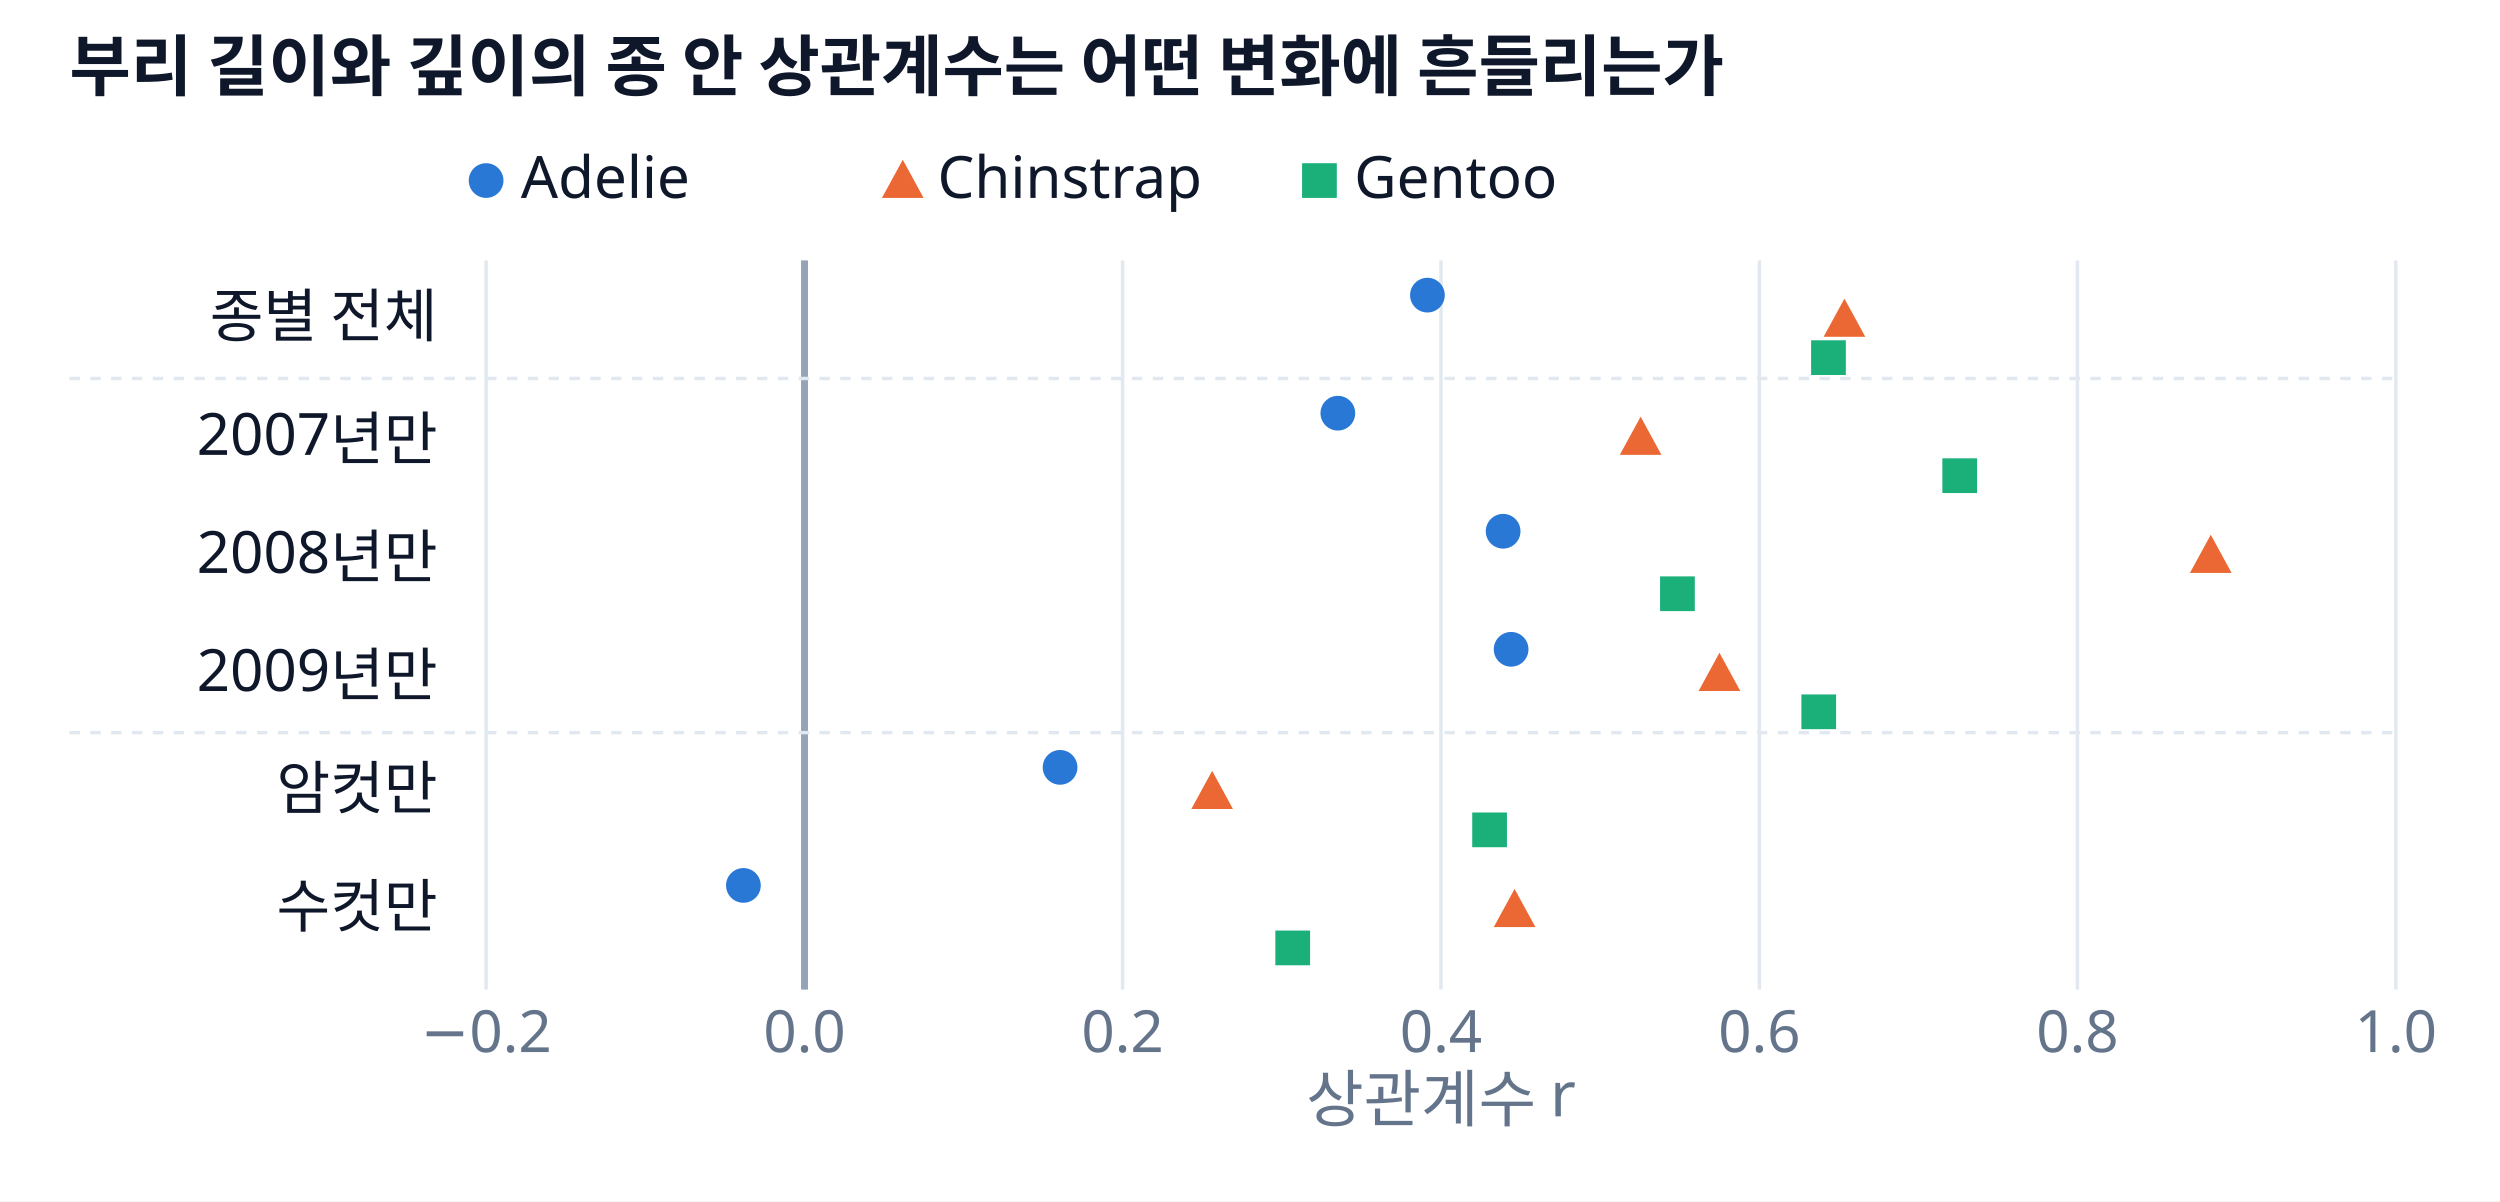
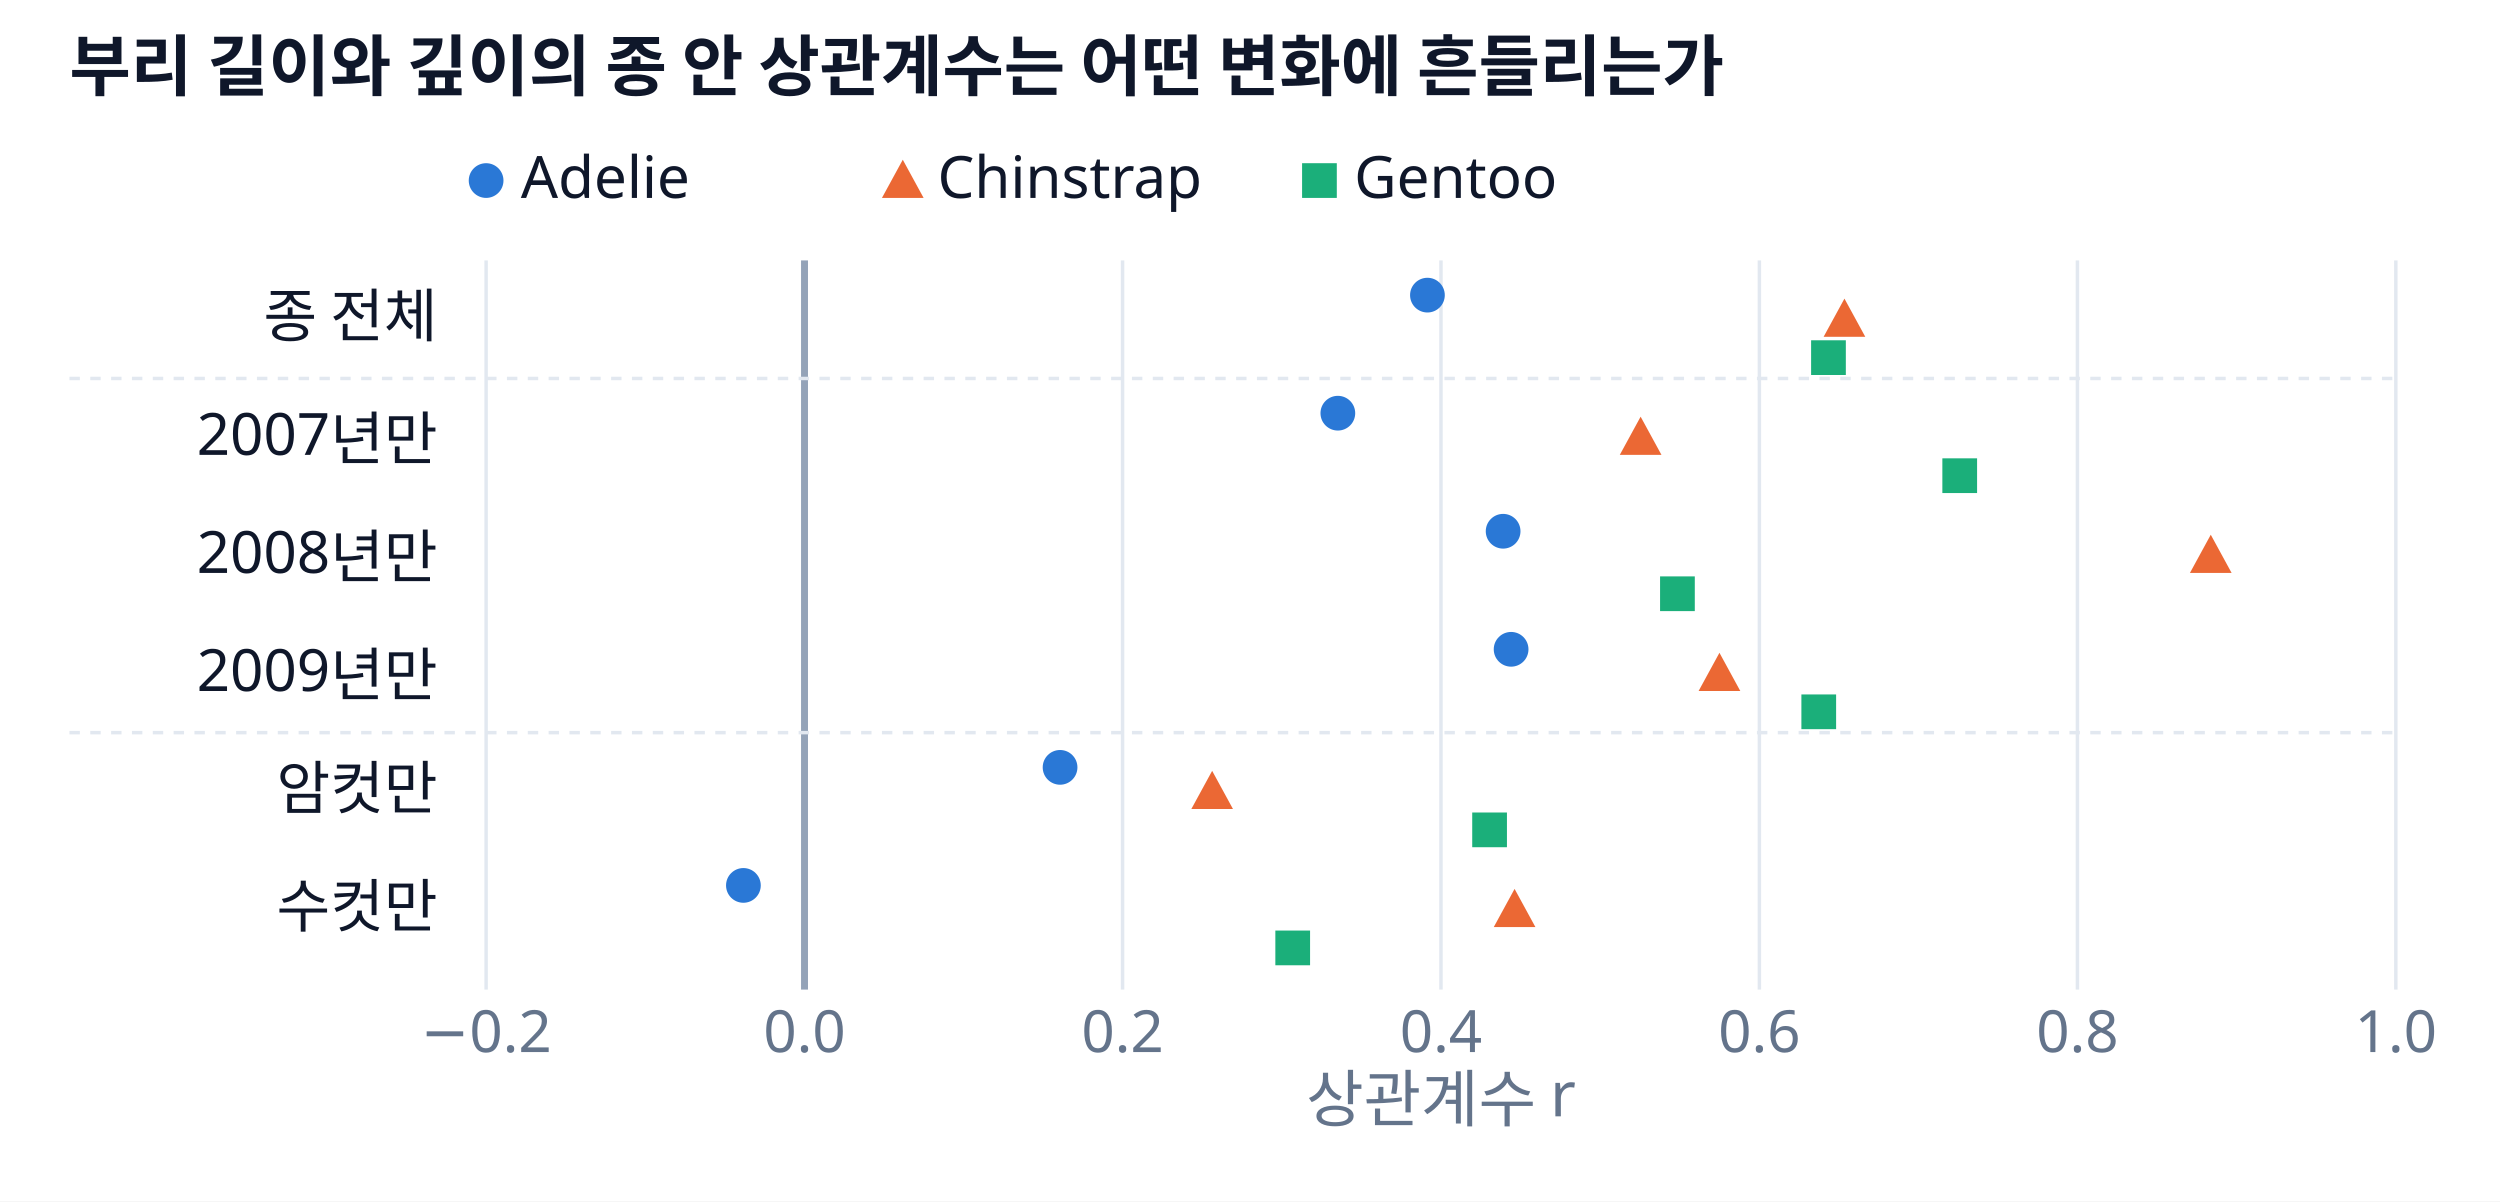
<svg xmlns="http://www.w3.org/2000/svg" viewBox="0 0 720 346" width="720" height="346" font-family="Pretendard, 'Apple SD Gothic Neo', 'Malgun Gothic', 'Noto Sans KR', sans-serif" role="img" aria-label="종 안 상관계수의 안정성 점검: 연도, 성별 분리">
  <rect width="720" height="346" fill="#ffffff" />
  <text x="20" y="26" font-size="19.2" fill="#0f172a" text-anchor="start" font-weight="600">부리 길이와 깊이의 종 안 상관계수는 어떤 변화에 흔들리는가</text>
  <circle cx="140" cy="52" r="5" fill="#2a78d6" />
  <text x="150" y="57" font-size="16.8" fill="#0f172a" text-anchor="start">Adelie</text>
  <path d="M260,46 L266,57 L254,57 Z" fill="#eb6834" />
  <text x="270" y="57" font-size="16.8" fill="#0f172a" text-anchor="start">Chinstrap</text>
  <rect x="375" y="47" width="10" height="10" fill="#1baf7a" />
  <text x="390" y="57" font-size="16.8" fill="#0f172a" text-anchor="start">Gentoo</text>
  <line x1="140.0" x2="140.0" y1="75" y2="285" stroke="#e2e8f0" stroke-width="1" />
  <text x="140.0" y="303" font-size="16.8" fill="#64748b" text-anchor="middle">−0.2</text>
  <line x1="231.7" x2="231.7" y1="75" y2="285" stroke="#94a3b8" stroke-width="2" />
  <text x="231.7" y="303" font-size="16.8" fill="#64748b" text-anchor="middle">0.0</text>
  <line x1="323.3" x2="323.3" y1="75" y2="285" stroke="#e2e8f0" stroke-width="1" />
  <text x="323.3" y="303" font-size="16.8" fill="#64748b" text-anchor="middle">0.2</text>
  <line x1="415.0" x2="415.0" y1="75" y2="285" stroke="#e2e8f0" stroke-width="1" />
  <text x="415.0" y="303" font-size="16.8" fill="#64748b" text-anchor="middle">0.4</text>
  <line x1="506.7" x2="506.7" y1="75" y2="285" stroke="#e2e8f0" stroke-width="1" />
  <text x="506.7" y="303" font-size="16.8" fill="#64748b" text-anchor="middle">0.6</text>
  <line x1="598.3" x2="598.3" y1="75" y2="285" stroke="#e2e8f0" stroke-width="1" />
  <text x="598.3" y="303" font-size="16.8" fill="#64748b" text-anchor="middle">0.8</text>
  <line x1="690.0" x2="690.0" y1="75" y2="285" stroke="#e2e8f0" stroke-width="1" />
  <text x="690.0" y="303" font-size="16.8" fill="#64748b" text-anchor="middle">1.0</text>
  <text x="415" y="323" font-size="18" fill="#64748b" text-anchor="middle">상관계수 r</text>
-   <text x="126" y="97" font-size="16.8" fill="#0f172a" text-anchor="end">종별 전체</text>
+   <text x="126" y="97" font-size="16.8" fill="#0f172a" text-anchor="end">종 전체</text>
  <circle cx="411.1" cy="85" r="5" fill="#2a78d6" />
  <path d="M531.2,86 L537.2,97 L525.2,97 Z" fill="#eb6834" />
  <rect x="521.6" y="98" width="10" height="10" fill="#1baf7a" />
  <line x1="20" x2="690" y1="109" y2="109" stroke="#e2e8f0" stroke-width="1" stroke-dasharray="3 3" />
  <text x="126" y="131" font-size="16.8" fill="#0f172a" text-anchor="end">2007년만</text>
  <circle cx="385.3" cy="119" r="5" fill="#2a78d6" />
  <path d="M472.5,120 L478.5,131 L466.5,131 Z" fill="#eb6834" />
  <rect x="559.4" y="132" width="10" height="10" fill="#1baf7a" />
  <text x="126" y="165" font-size="16.8" fill="#0f172a" text-anchor="end">2008년만</text>
  <circle cx="432.9" cy="153" r="5" fill="#2a78d6" />
  <path d="M636.7,154 L642.7,165 L630.7,165 Z" fill="#eb6834" />
  <rect x="478.1" y="166" width="10" height="10" fill="#1baf7a" />
  <text x="126" y="199" font-size="16.8" fill="#0f172a" text-anchor="end">2009년만</text>
  <circle cx="435.2" cy="187" r="5" fill="#2a78d6" />
  <path d="M495.2,188 L501.2,199 L489.2,199 Z" fill="#eb6834" />
  <rect x="518.8" y="200" width="10" height="10" fill="#1baf7a" />
  <line x1="20" x2="690" y1="211" y2="211" stroke="#e2e8f0" stroke-width="1" stroke-dasharray="3 3" />
  <text x="126" y="233" font-size="16.8" fill="#0f172a" text-anchor="end">암컷만</text>
  <circle cx="305.3" cy="221" r="5" fill="#2a78d6" />
  <path d="M349.1,222 L355.1,233 L343.1,233 Z" fill="#eb6834" />
  <rect x="424.0" y="234" width="10" height="10" fill="#1baf7a" />
  <text x="126" y="267" font-size="16.8" fill="#0f172a" text-anchor="end">수컷만</text>
  <circle cx="214.1" cy="255" r="5" fill="#2a78d6" />
  <path d="M436.2,256 L442.2,267 L430.2,267 Z" fill="#eb6834" />
  <rect x="367.3" y="268" width="10" height="10" fill="#1baf7a" />
</svg>
